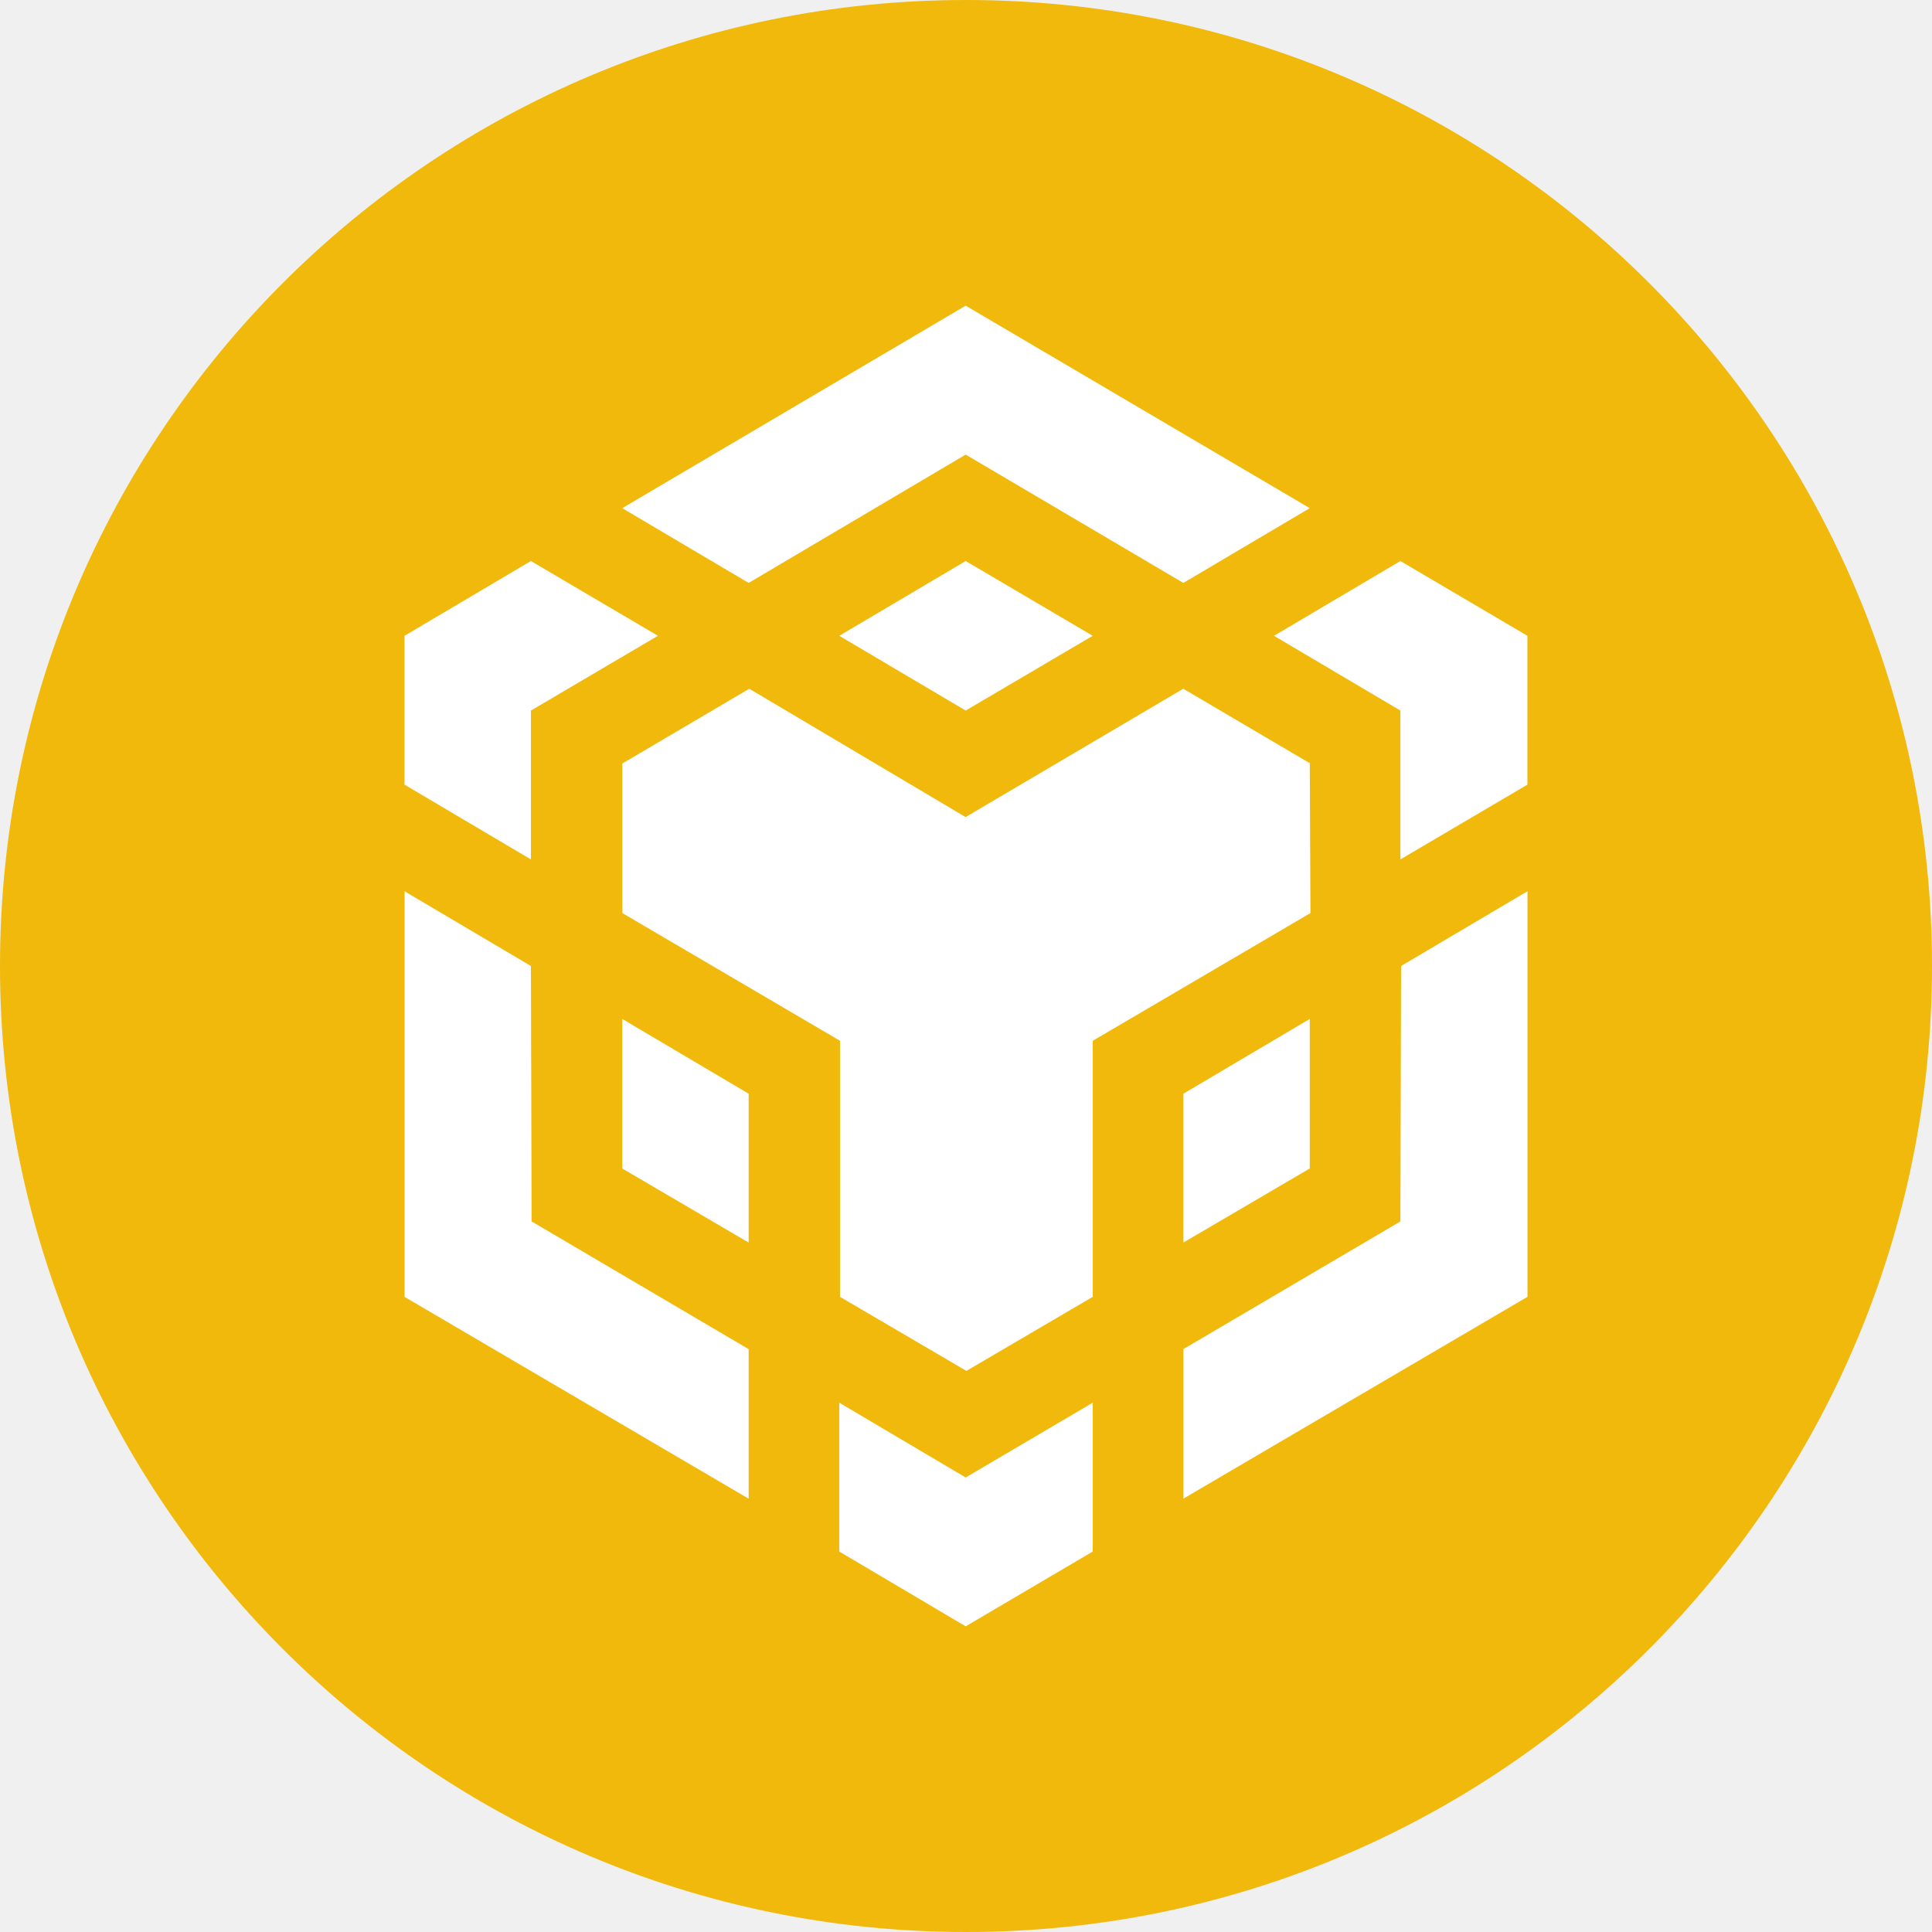
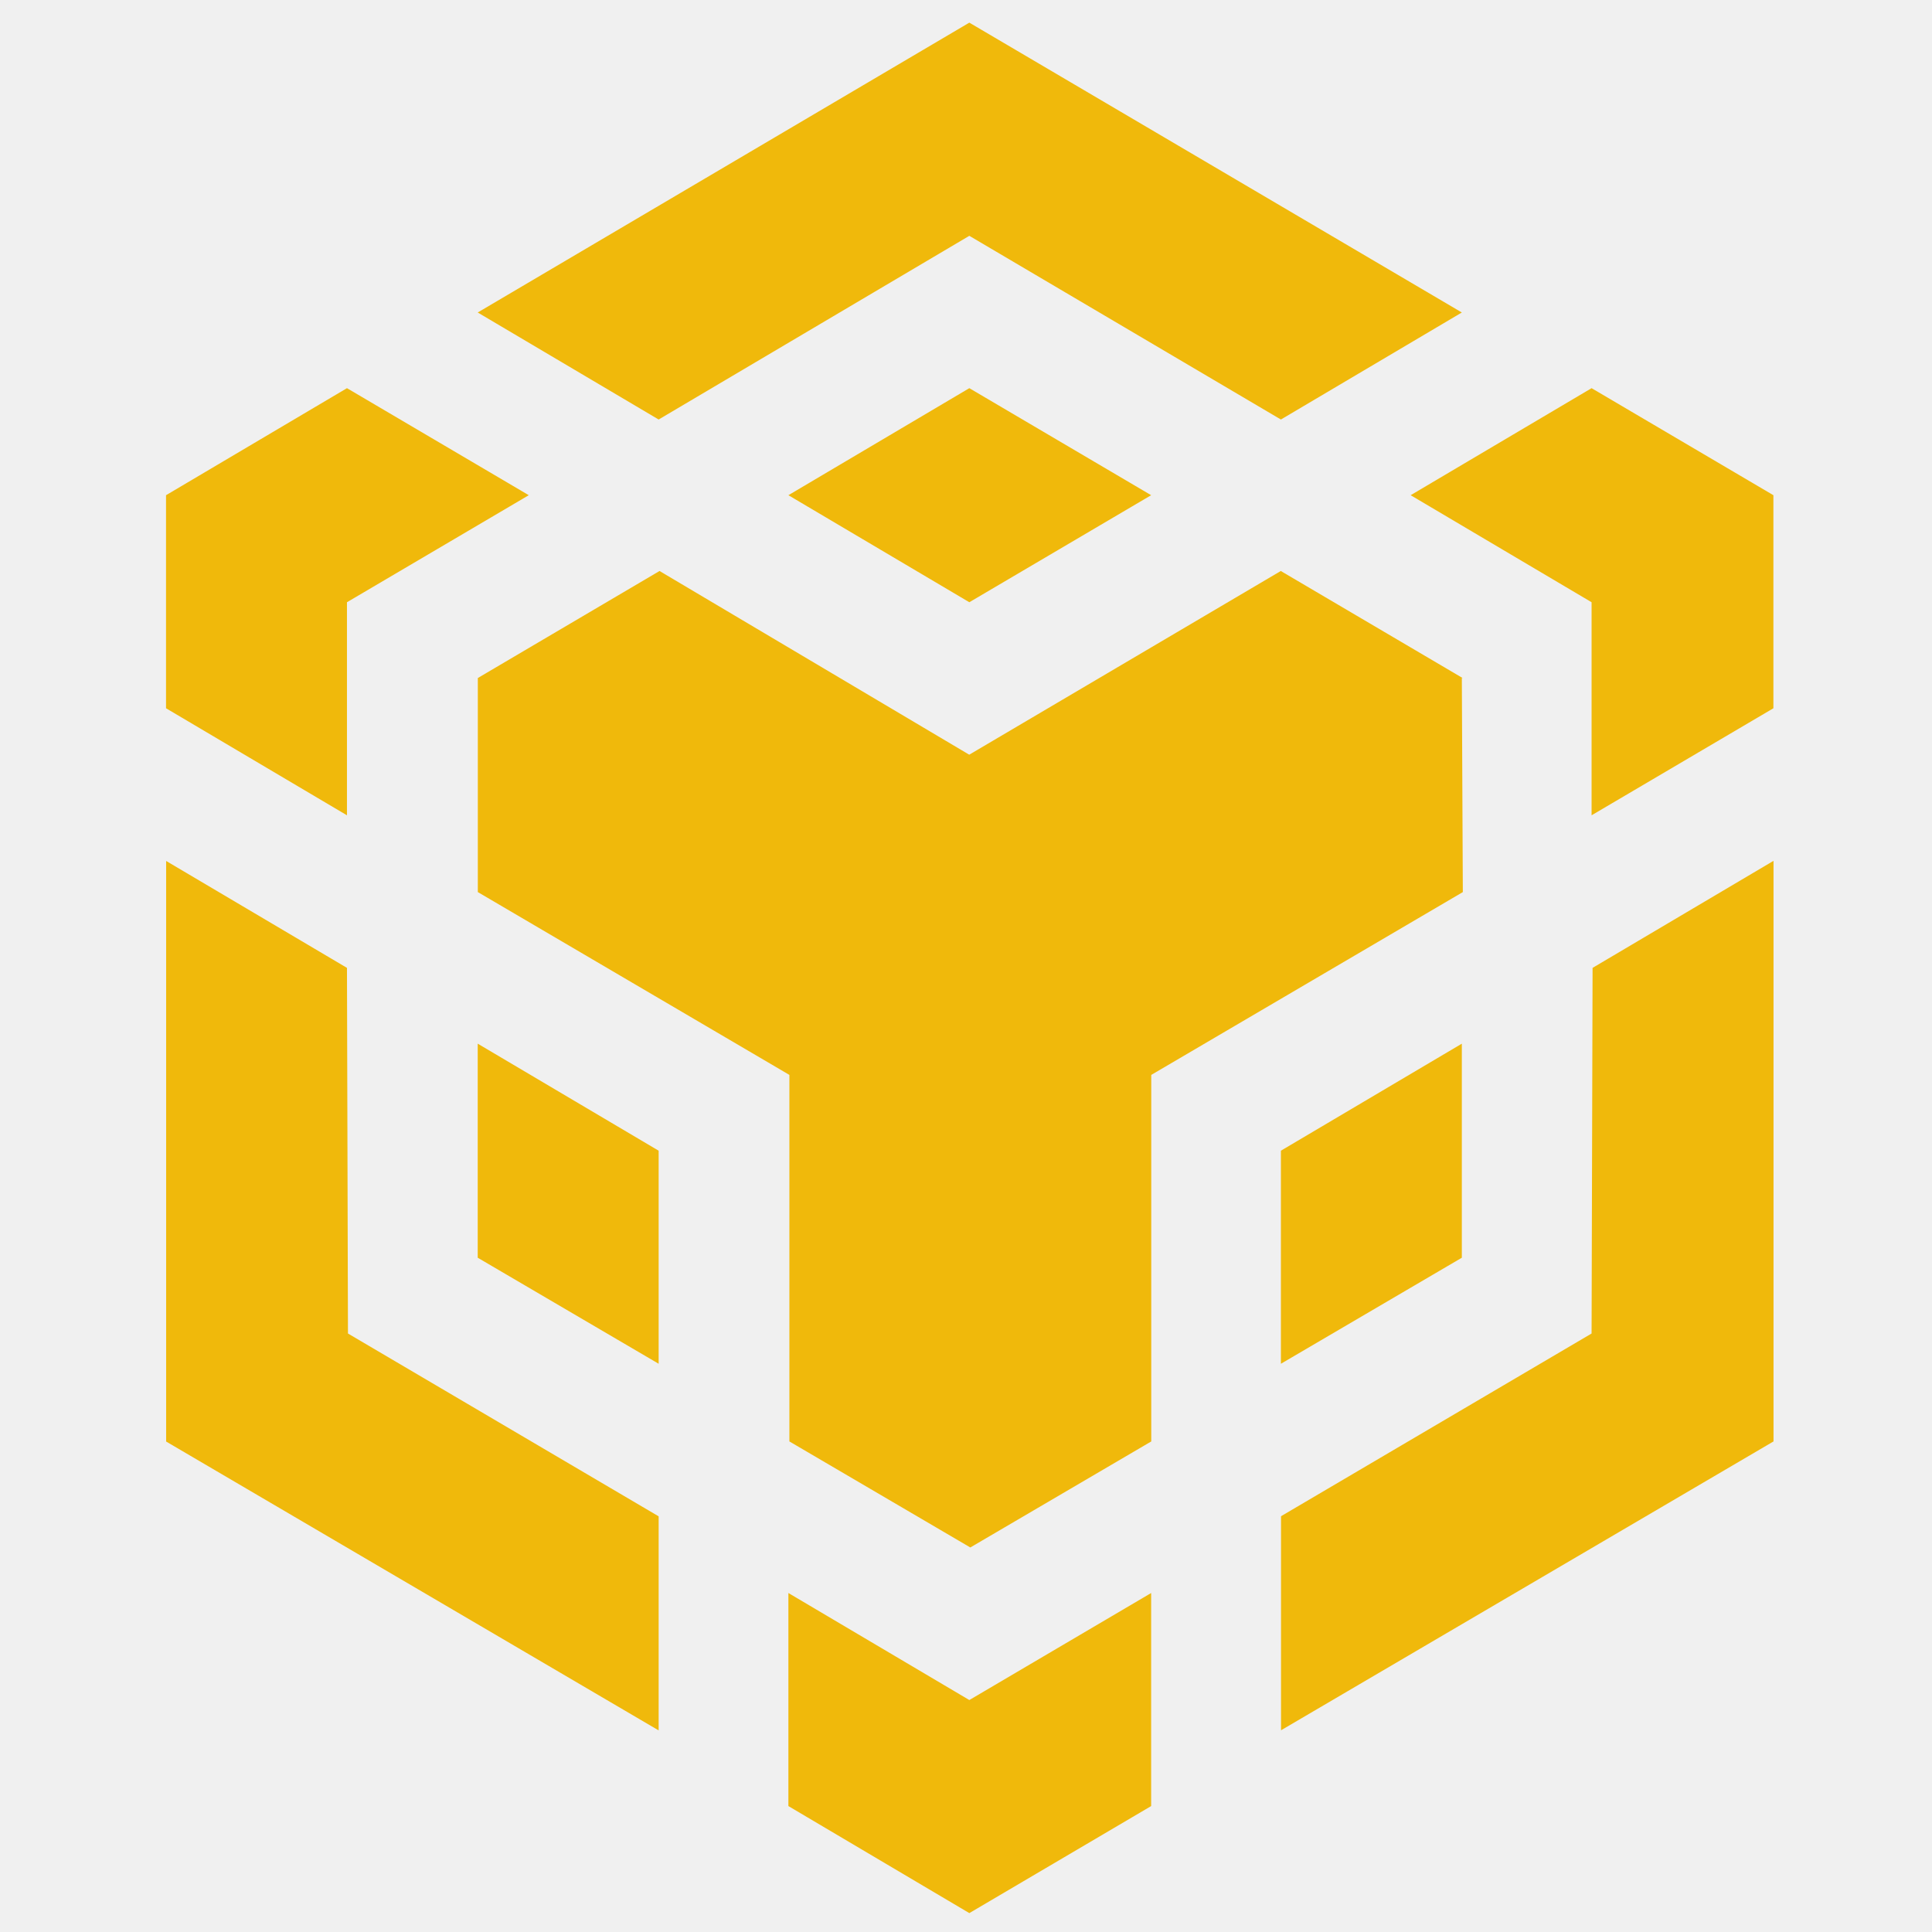
- <svg xmlns="http://www.w3.org/2000/svg" version="1.1" id="Layer_1" x="0px" y="0px" viewBox="0 0 2496 2496" style="enable-background:new 0 0 2496 2496;" xml:space="preserve">
-   <g>
-     <path style="fill-rule:evenodd;clip-rule:evenodd;fill:#F0B90B;" d="M1248,0c689.3,0,1248,558.7,1248,1248s-558.7,1248-1248,1248   S0,1937.3,0,1248S558.7,0,1248,0L1248,0z" />
-     <path style="fill:#FFFFFF;" d="M685.9,1248l0.9,330l280.4,165v193.2l-444.5-260.7v-524L685.9,1248L685.9,1248z M685.9,918v192.3   l-163.3-96.6V821.4l163.3-96.6l164.1,96.6L685.9,918L685.9,918z M1084.3,821.4l163.3-96.6l164.1,96.6L1247.6,918L1084.3,821.4   L1084.3,821.4z" />
-     <path style="fill:#FFFFFF;" d="M803.9,1509.6v-193.2l163.3,96.6v192.3L803.9,1509.6L803.9,1509.6z M1084.3,1812.2l163.3,96.6   l164.1-96.6v192.3l-164.1,96.6l-163.3-96.6V1812.2L1084.3,1812.2z M1645.9,821.4l163.3-96.6l164.1,96.6v192.3l-164.1,96.6V918   L1645.9,821.4L1645.9,821.4L1645.9,821.4z M1809.2,1578l0.9-330l163.3-96.6v524l-444.5,260.7v-193.2L1809.2,1578L1809.2,1578   L1809.2,1578z" />
-     <polygon style="fill:#FFFFFF;" points="1692.1,1509.6 1528.8,1605.3 1528.8,1413 1692.1,1316.4 1692.1,1509.6  " />
-     <path style="fill:#FFFFFF;" d="M1692.1,986.4l0.9,193.2l-281.2,165v330.8l-163.3,95.7l-163.3-95.7v-330.8l-281.2-165V986.4   L968,889.8l279.5,165.8l281.2-165.8l164.1,96.6H1692.1L1692.1,986.4z M803.9,656.5l443.7-261.6l444.5,261.6l-163.3,96.6   l-281.2-165.8L967.2,753.1L803.9,656.5L803.9,656.5z" />
-   </g>
+ <svg xmlns="http://www.w3.org/2000/svg" width="256" height="256" viewBox="0 0 256 256" fill="none">
+   <path d="M45.975 128.248L46.107 176.697L87.274 200.922V229.287L22.015 191.012V114.08L45.975 128.248ZM45.975 79.799V108.032L22 93.849V65.617L45.975 51.434L70.067 65.617L45.975 79.799ZM104.466 65.617L128.441 51.434L152.534 65.617L128.441 79.799L104.466 65.617Z" fill="#F0B90B" />
+   <path d="M63.299 166.655V138.29L87.274 152.473V180.705L63.299 166.655ZM104.466 211.082L128.441 225.264L152.534 211.082V239.314L128.441 253.497L104.466 239.314V211.082ZM186.918 65.617L210.893 51.434L234.985 65.617V93.849L210.893 108.032V79.799L186.918 65.617ZM210.893 176.697L211.025 128.248L235 114.066V190.997L169.741 229.272V200.907L210.893 176.697Z" fill="#F0B90B" />
+   <path d="M193.701 166.655L169.726 180.706V152.473L193.701 138.291V166.655Z" fill="#F0B90B" />
+   <path d="M193.701 89.841L193.833 118.206L152.548 142.431V190.998L128.573 205.048L104.598 190.998V142.431L63.314 118.206V89.841L87.391 75.659L128.427 100.001L169.711 75.659L193.804 89.841H193.701ZM63.299 41.407L128.441 3L193.701 41.407L169.726 55.589L128.441 31.247L87.274 55.589L63.299 41.407Z" fill="#F0B90B" />
</svg>
